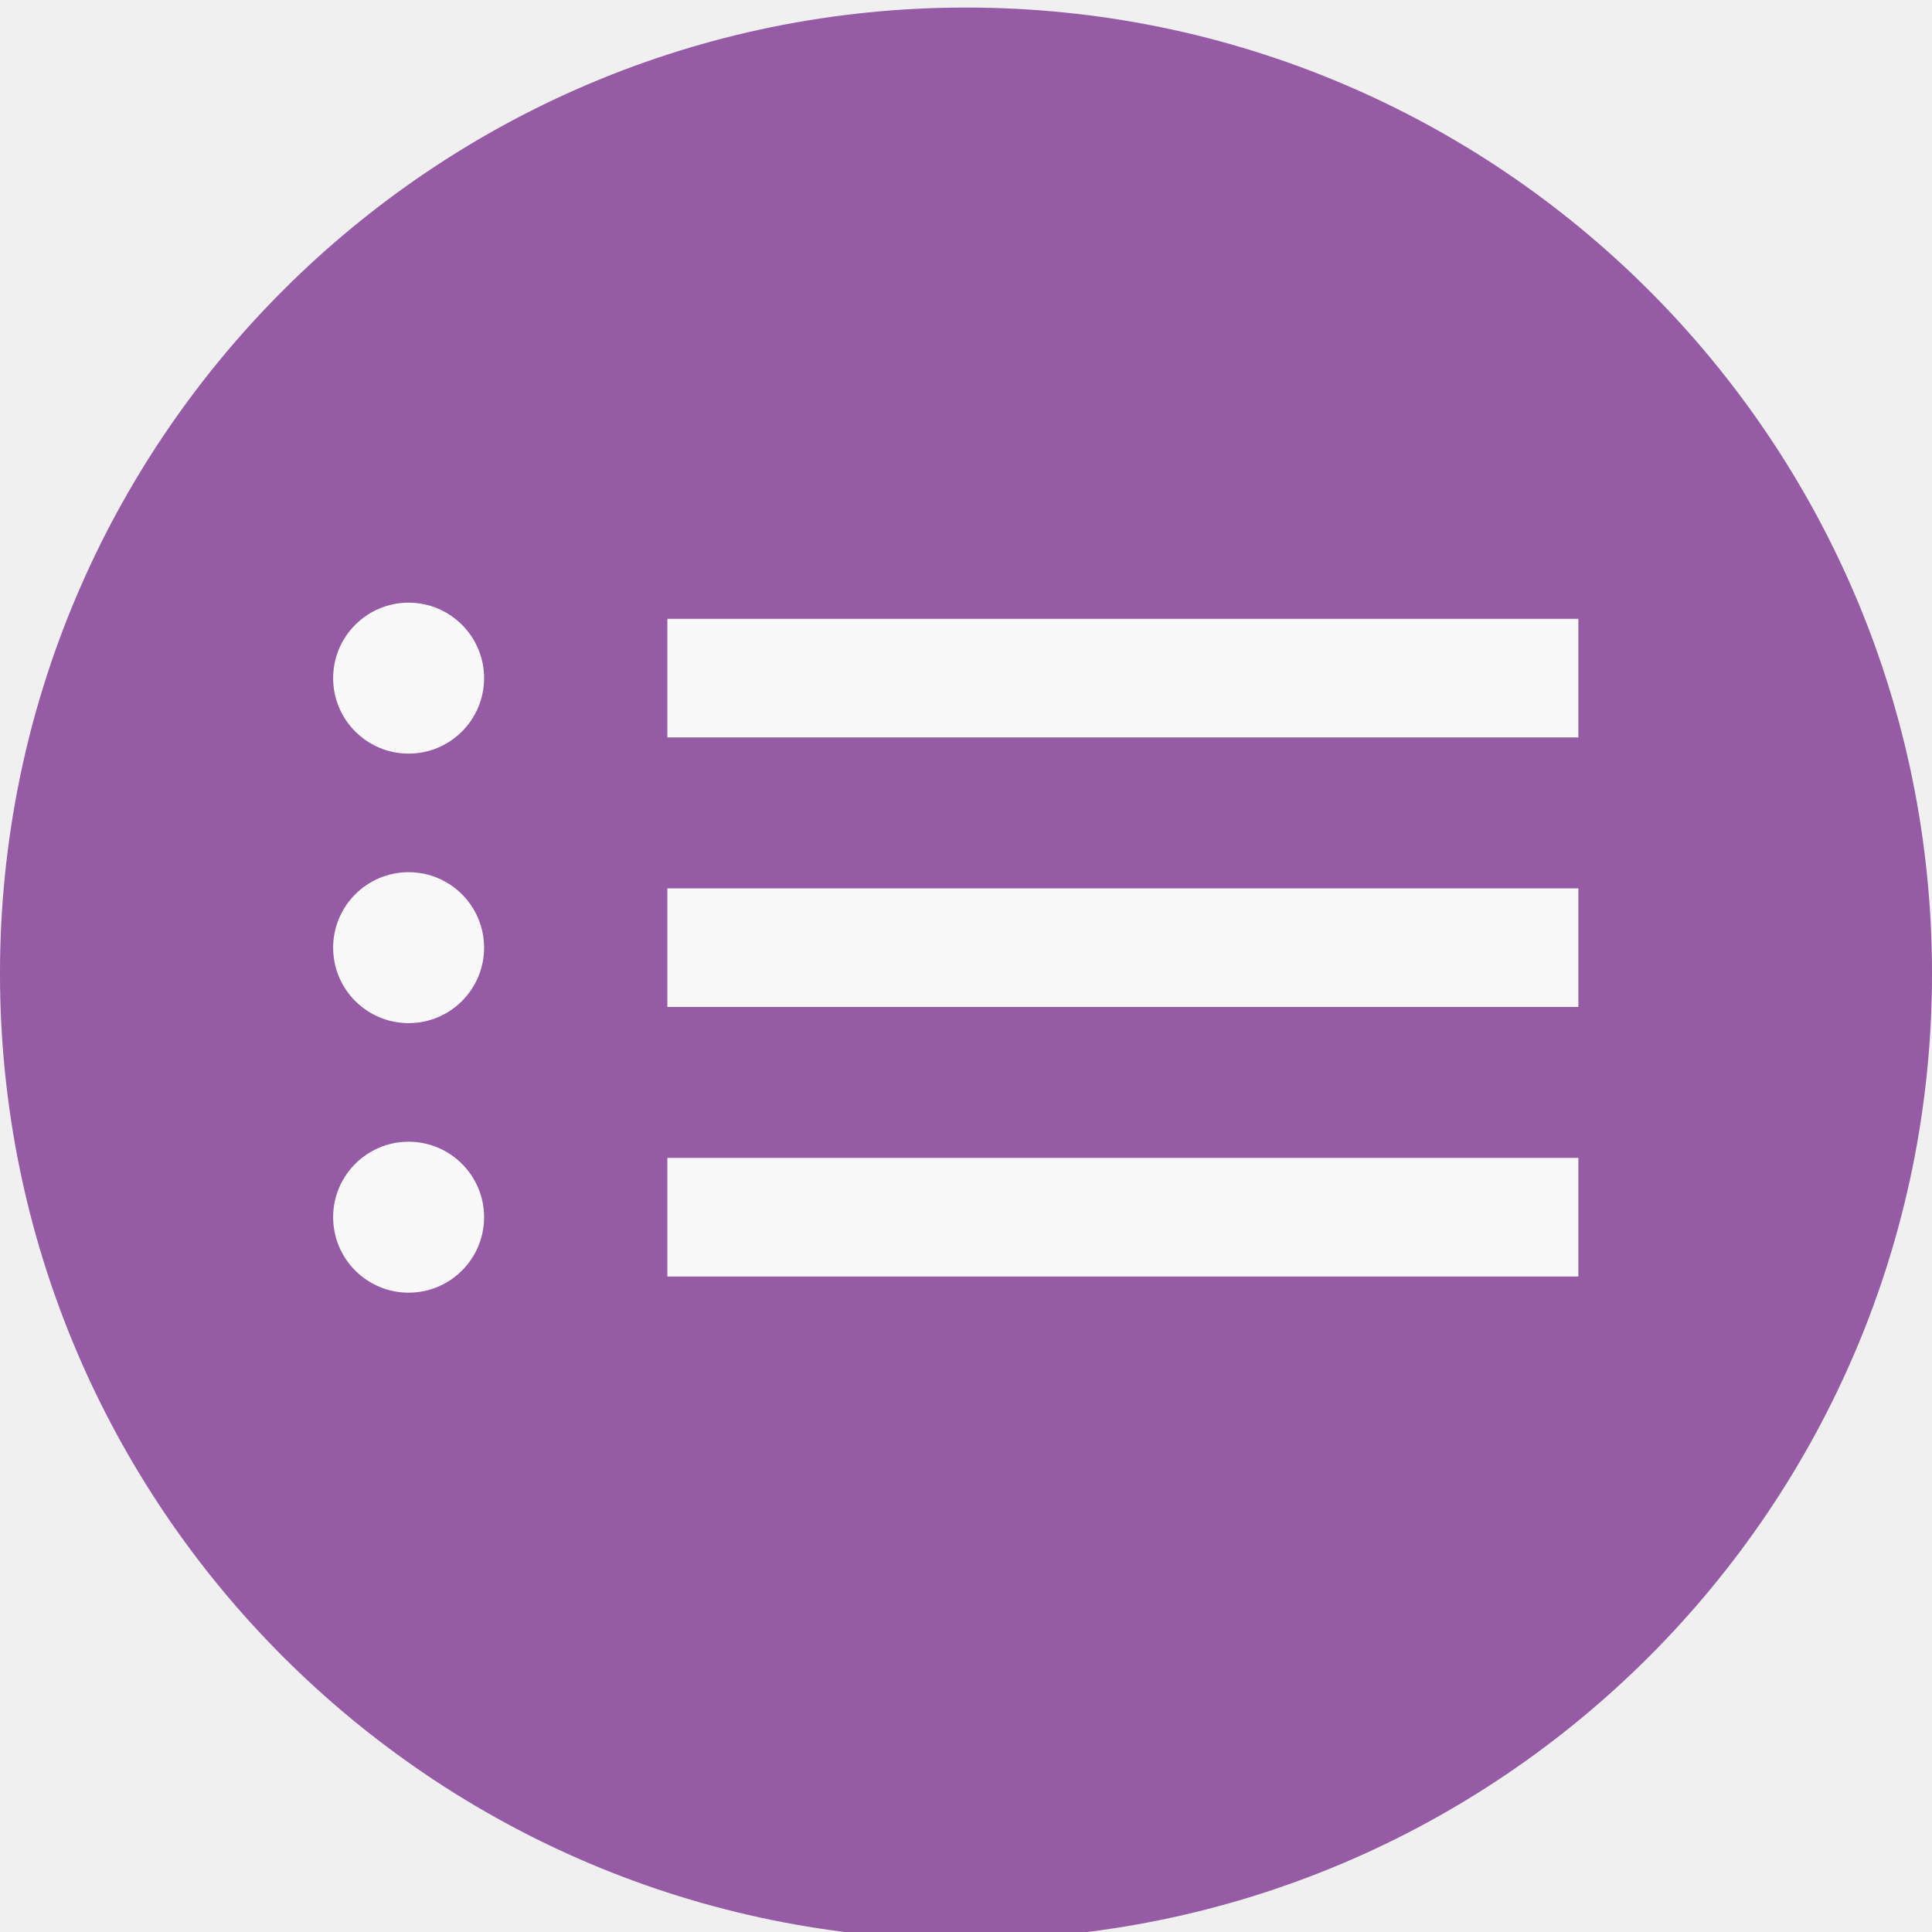
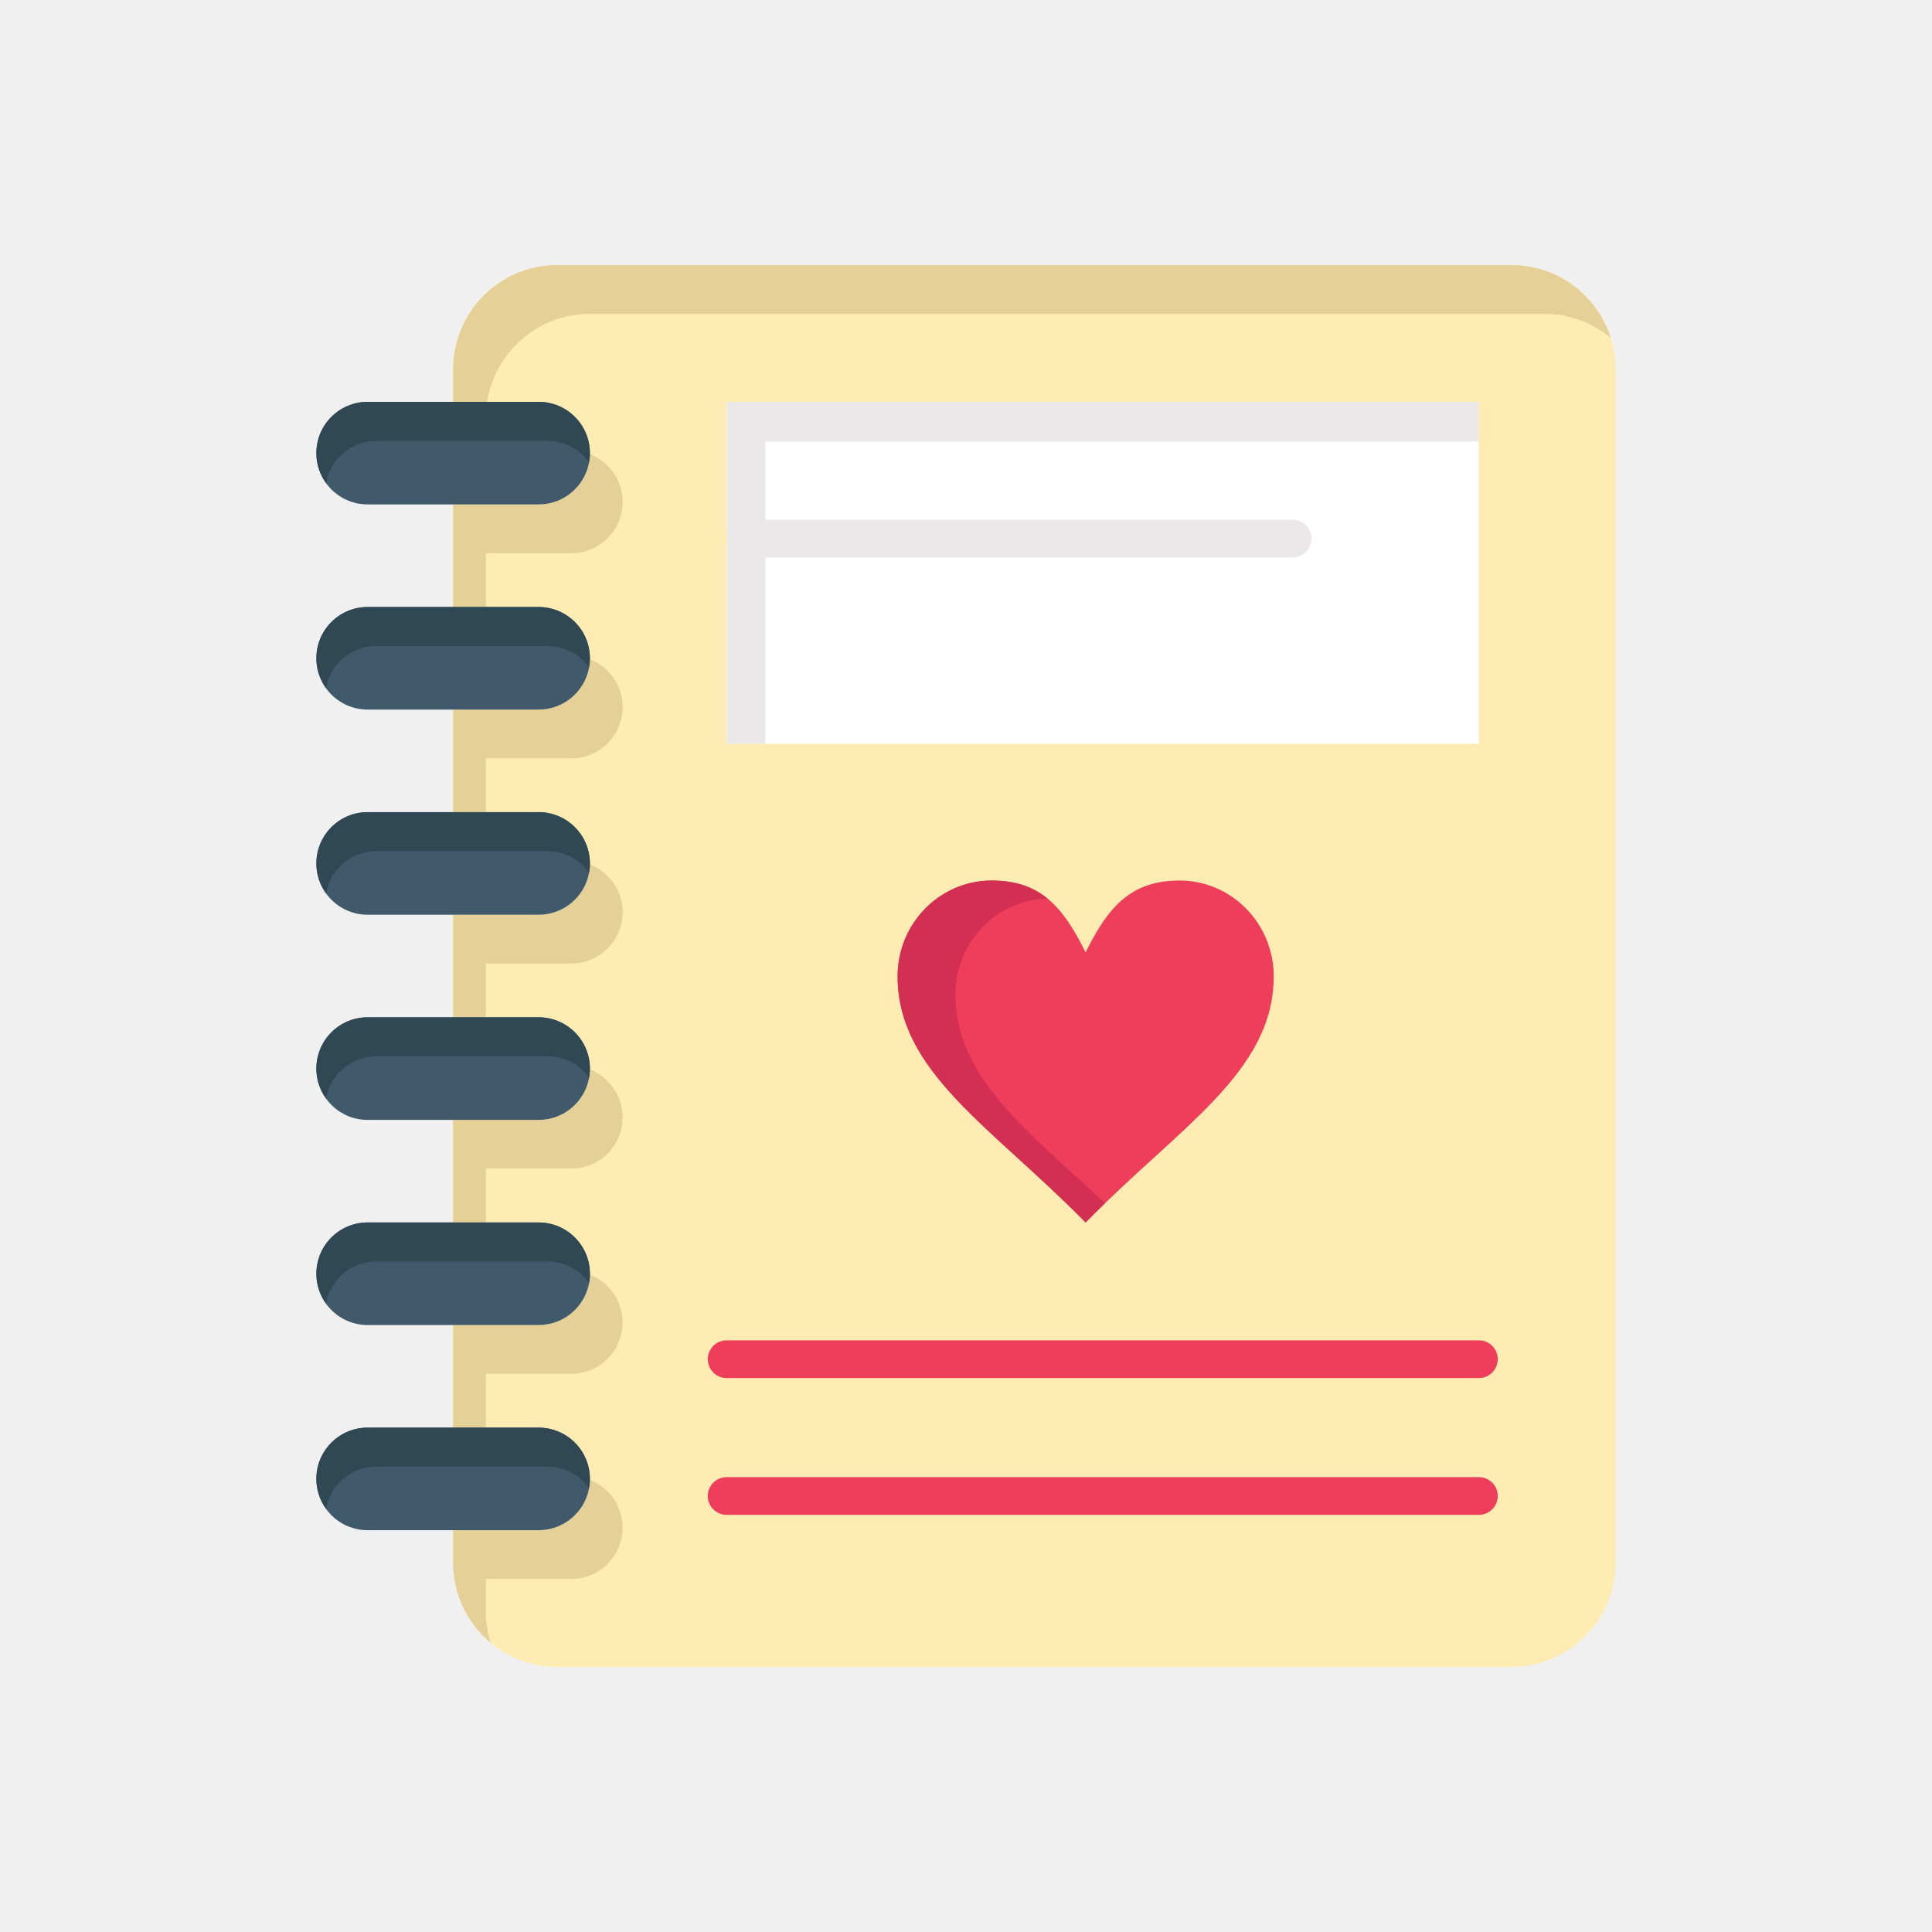
- <svg xmlns="http://www.w3.org/2000/svg" enable-background="new 0 0 256 256" height="256px" version="1.1" viewBox="0 0 256 256" width="256px" xml:space="preserve">
-   <g id="Layer_1">
-     <g id="Layer_2">
-       <circle cx="128" cy="129" fill="#955BA5" r="128" />
+ <svg xmlns="http://www.w3.org/2000/svg" height="512px" style="enable-background:new 0 0 512 512;" version="1.1" viewBox="0 0 512 512" width="512px" xml:space="preserve">
+   <g id="_x36_16_x2C__notebook_x2C___love_x2C__heart_x2C__wedding">
+     <g>
+       <path d="M428.16,97.885v316.24c0,15.26-12.37,27.63-27.63,27.63H147.72c-15.26,0-27.64-12.37-27.64-27.63    v-8.609h22.65c7.51,0,13.6-6.091,13.6-13.591c0-7.51-6.09-13.59-13.6-13.59h-22.65v-27.189h22.65c7.51,0,13.6-6.08,13.6-13.59    c0-7.511-6.09-13.591-13.6-13.591h-22.65v-27.18h22.65c7.51,0,13.6-6.09,13.6-13.6c0-7.5-6.09-13.591-13.6-13.591h-22.65v-27.18    h22.65c7.51,0,13.6-6.09,13.6-13.59c0-7.51-6.09-13.6-13.6-13.6h-22.65v-27.18h22.65c7.51,0,13.6-6.09,13.6-13.59    c0-7.51-6.09-13.59-13.6-13.59h-22.65v-27.19h22.65c7.51,0,13.6-6.08,13.6-13.59c0-7.51-6.09-13.59-13.6-13.59h-22.65v-8.61    c0-15.26,12.38-27.64,27.64-27.64h252.81C415.79,70.245,428.16,82.625,428.16,97.885z" style="fill:#FFECB2;" />
+       <g>
+         <path d="M128.747,146.591h22.65c7.51,0,13.6-6.08,13.6-13.59c0-5.772-3.604-10.688-8.68-12.659     c-0.138,7.39-6.164,13.333-13.587,13.333h-22.65v27.19h8.667V146.591z" style="fill:#E5D098;" />
+         <path d="M128.747,255.331h22.65c7.51,0,13.6-6.09,13.6-13.59c0-5.772-3.604-10.693-8.679-12.667     c-0.134,7.385-6.161,13.342-13.587,13.342h-22.65v27.18h8.667V255.331z" style="fill:#E5D098;" />
+         <path d="M156.387,83.161h252.811c6.73,0,12.896,2.411,17.688,6.412     c-3.528-11.2-13.992-19.327-26.355-19.327H147.72c-15.26,0-27.64,12.38-27.64,27.64v8.61h9.002     C131.152,93.279,142.591,83.161,156.387,83.161z" style="fill:#E5D098;" />
+         <path d="M128.747,200.961h22.65c7.51,0,13.6-6.09,13.6-13.59c0-5.772-3.604-10.688-8.68-12.659     c-0.138,7.38-6.164,13.333-13.587,13.333h-22.65v27.18h8.667V200.961z" style="fill:#E5D098;" />
+         <path d="M128.747,427.04v-8.609h22.65c7.51,0,13.6-6.09,13.6-13.59c0-5.772-3.604-10.688-8.68-12.659     c-0.139,7.381-6.164,13.334-13.587,13.334h-22.65v8.609c0,8.525,3.866,16.146,9.938,21.214     C129.193,432.72,128.747,429.932,128.747,427.04z" style="fill:#E5D098;" />
+         <path d="M128.747,309.7h22.65c7.51,0,13.6-6.09,13.6-13.6c0-5.765-3.604-10.685-8.68-12.657     c-0.139,7.39-6.164,13.342-13.587,13.342h-22.65v27.18h8.667V309.7z" style="fill:#E5D098;" />
+         <path d="M128.747,364.062h22.65c7.51,0,13.6-6.08,13.6-13.59c0-5.773-3.604-10.689-8.679-12.66     c-0.138,7.39-6.164,13.334-13.587,13.334h-22.65v27.189h8.667V364.062z" style="fill:#E5D098;" />
+       </g>
+       <path d="M156.33,391.925c0,7.5-6.09,13.591-13.6,13.591h-22.65H97.43c-7.51,0-13.59-6.091-13.59-13.591    c0-7.51,6.08-13.59,13.59-13.59h22.65h22.65C150.24,378.335,156.33,384.415,156.33,391.925z M142.73,323.965h-22.65H97.43    c-7.51,0-13.59,6.08-13.59,13.591c0,7.51,6.08,13.59,13.59,13.59h22.65h22.65c7.51,0,13.6-6.08,13.6-13.59    C156.33,330.045,150.24,323.965,142.73,323.965z M142.73,269.595h-22.65H97.43c-7.51,0-13.59,6.091-13.59,13.591    c0,7.51,6.08,13.6,13.59,13.6h22.65h22.65c7.51,0,13.6-6.09,13.6-13.6C156.33,275.686,150.24,269.595,142.73,269.595z     M142.73,215.225h-22.65H97.43c-7.51,0-13.59,6.09-13.59,13.6c0,7.5,6.08,13.59,13.59,13.59h22.65h22.65    c7.51,0,13.6-6.09,13.6-13.59C156.33,221.315,150.24,215.225,142.73,215.225z M142.73,160.865h-22.65H97.43    c-7.51,0-13.59,6.08-13.59,13.59c0,7.5,6.08,13.59,13.59,13.59h22.65h22.65c7.51,0,13.6-6.09,13.6-13.59    C156.33,166.945,150.24,160.865,142.73,160.865z M97.43,133.675h22.65h22.65c7.51,0,13.6-6.08,13.6-13.59    c0-7.51-6.09-13.59-13.6-13.59h-22.65H97.43c-7.51,0-13.59,6.08-13.59,13.59C83.84,127.595,89.92,133.675,97.43,133.675z" style="fill:#415A6B;" />
+       <g>
+         <path d="M99.763,171.198h22.65h22.65c4.552,0,8.571,2.241,11.04,5.673c0.141-0.786,0.227-1.59,0.227-2.416     c0-7.51-6.09-13.59-13.6-13.59h-22.65H97.43c-7.51,0-13.59,6.08-13.59,13.59c0,2.956,0.955,5.685,2.56,7.917     C87.54,176.018,93.079,171.198,99.763,171.198z" style="fill:#304754;" />
+         <path d="M99.763,225.558h22.65h22.65c4.552,0,8.572,2.246,11.041,5.68     c0.141-0.785,0.227-1.588,0.227-2.413c0-7.51-6.09-13.6-13.6-13.6h-22.65H97.43c-7.51,0-13.59,6.09-13.59,13.6     c0,2.956,0.955,5.685,2.56,7.917C87.54,230.386,93.079,225.558,99.763,225.558z" style="fill:#304754;" />
+         <path d="M99.763,116.828h22.65h22.65c4.552,0,8.571,2.242,11.04,5.673c0.141-0.786,0.227-1.59,0.227-2.417     c0-7.51-6.09-13.59-13.6-13.59h-22.65H97.43c-7.51,0-13.59,6.08-13.59,13.59c0,2.96,0.955,5.689,2.559,7.92     C87.538,121.65,93.078,116.828,99.763,116.828z" style="fill:#304754;" />
+         <path d="M99.763,388.668h22.65h22.65c4.552,0,8.571,2.241,11.04,5.673c0.141-0.785,0.227-1.59,0.227-2.416     c0-7.51-6.09-13.59-13.6-13.59h-22.65H97.43c-7.51,0-13.59,6.08-13.59,13.59c0,2.956,0.955,5.686,2.56,7.917     C87.54,393.488,93.079,388.668,99.763,388.668z" style="fill:#304754;" />
+         <path d="M99.763,334.298h22.65h22.65c4.552,0,8.572,2.241,11.041,5.674     c0.141-0.785,0.227-1.59,0.227-2.416c0-7.511-6.09-13.591-13.6-13.591h-22.65H97.43c-7.51,0-13.59,6.08-13.59,13.591     c0,2.96,0.955,5.689,2.559,7.92C87.538,339.12,93.078,334.298,99.763,334.298z" style="fill:#304754;" />
+         <path d="M99.763,279.928h22.65h22.65c4.552,0,8.571,2.245,11.04,5.678c0.142-0.787,0.228-1.593,0.228-2.42     c0-7.5-6.09-13.591-13.6-13.591h-22.65H97.43c-7.51,0-13.59,6.091-13.59,13.591c0,2.96,0.955,5.69,2.559,7.923     C87.538,284.759,93.078,279.928,99.763,279.928z" style="fill:#304754;" />
+       </g>
+       <polygon points="391.92,142.735 391.92,197.105 192.57,197.105 192.57,106.495 391.92,106.495   " style="fill:#FFFFFF;" />
+       <polygon points="202.82,116.995 391.92,116.995 391.92,106.495 192.57,106.495 192.57,197.105     202.82,197.105   " style="fill:#EAE8E8;" />
+       <path d="M312.61,233.355c13.779,0,24.939,11.37,24.939,25.38c0,25.39-24.939,39.84-49.85,65.229    c-24.91-25.39-49.82-39.84-49.82-65.229c0-14.01,11.16-25.38,24.91-25.38c12.45,0,18.68,6.34,24.91,19.04    C293.93,239.695,300.16,233.355,312.61,233.355z" style="fill:#EF3E5C;" />
+       <g>
+         <path d="M253.213,263.519c0-13.839,10.891-25.094,24.408-25.367c-3.901-3.197-8.582-4.796-14.831-4.796     c-13.75,0-24.91,11.37-24.91,25.38c0,25.39,24.91,39.84,49.82,65.229c1.719-1.751,3.436-3.446,5.146-5.101     C271.759,299.192,253.213,285.425,253.213,263.519z" style="fill:#D32F53;" />
+       </g>
+       <path d="M391.92,365.205H192.57c-2.761,0-5-2.238-5-5s2.239-5,5-5h199.35c2.762,0,5,2.238,5,5    S394.682,365.205,391.92,365.205z" style="fill:#EF3E5C;" />
+       <path d="M391.92,401.455H192.57c-2.761,0-5-2.238-5-5s2.239-5,5-5h199.35c2.762,0,5,2.238,5,5    S394.682,401.455,391.92,401.455z" style="fill:#EF3E5C;" />
+       <path d="M342.55,147.735H197.57c-2.761,0-5-2.239-5-5s2.239-5,5-5h144.98c2.762,0,5,2.239,5,5    S345.312,147.735,342.55,147.735z" style="fill:#EAE8E8;" />
    </g>
  </g>
-   <g id="Layer_4">
-     <circle cx="54.143" cy="125.571" fill="#F9F9FA" r="10" />
-     <circle cx="54.143" cy="161.286" fill="#F9F9FA" r="10" />
-     <circle cx="54.143" cy="89.857" fill="#F9F9FA" r="10" />
-   </g>
-   <g id="Layer_2_1_">
-     <rect fill="#F9F9FA" height="15.714" width="120.714" x="88.429" y="82" />
-     <rect fill="#F9F9FA" height="15.714" width="120.714" x="88.429" y="117.714" />
-     <rect fill="#F9F9FA" height="15.715" width="120.714" x="88.429" y="153.428" />
-   </g>
-   <g id="Layer_3" />
+   <g id="Layer_1" />
</svg>
